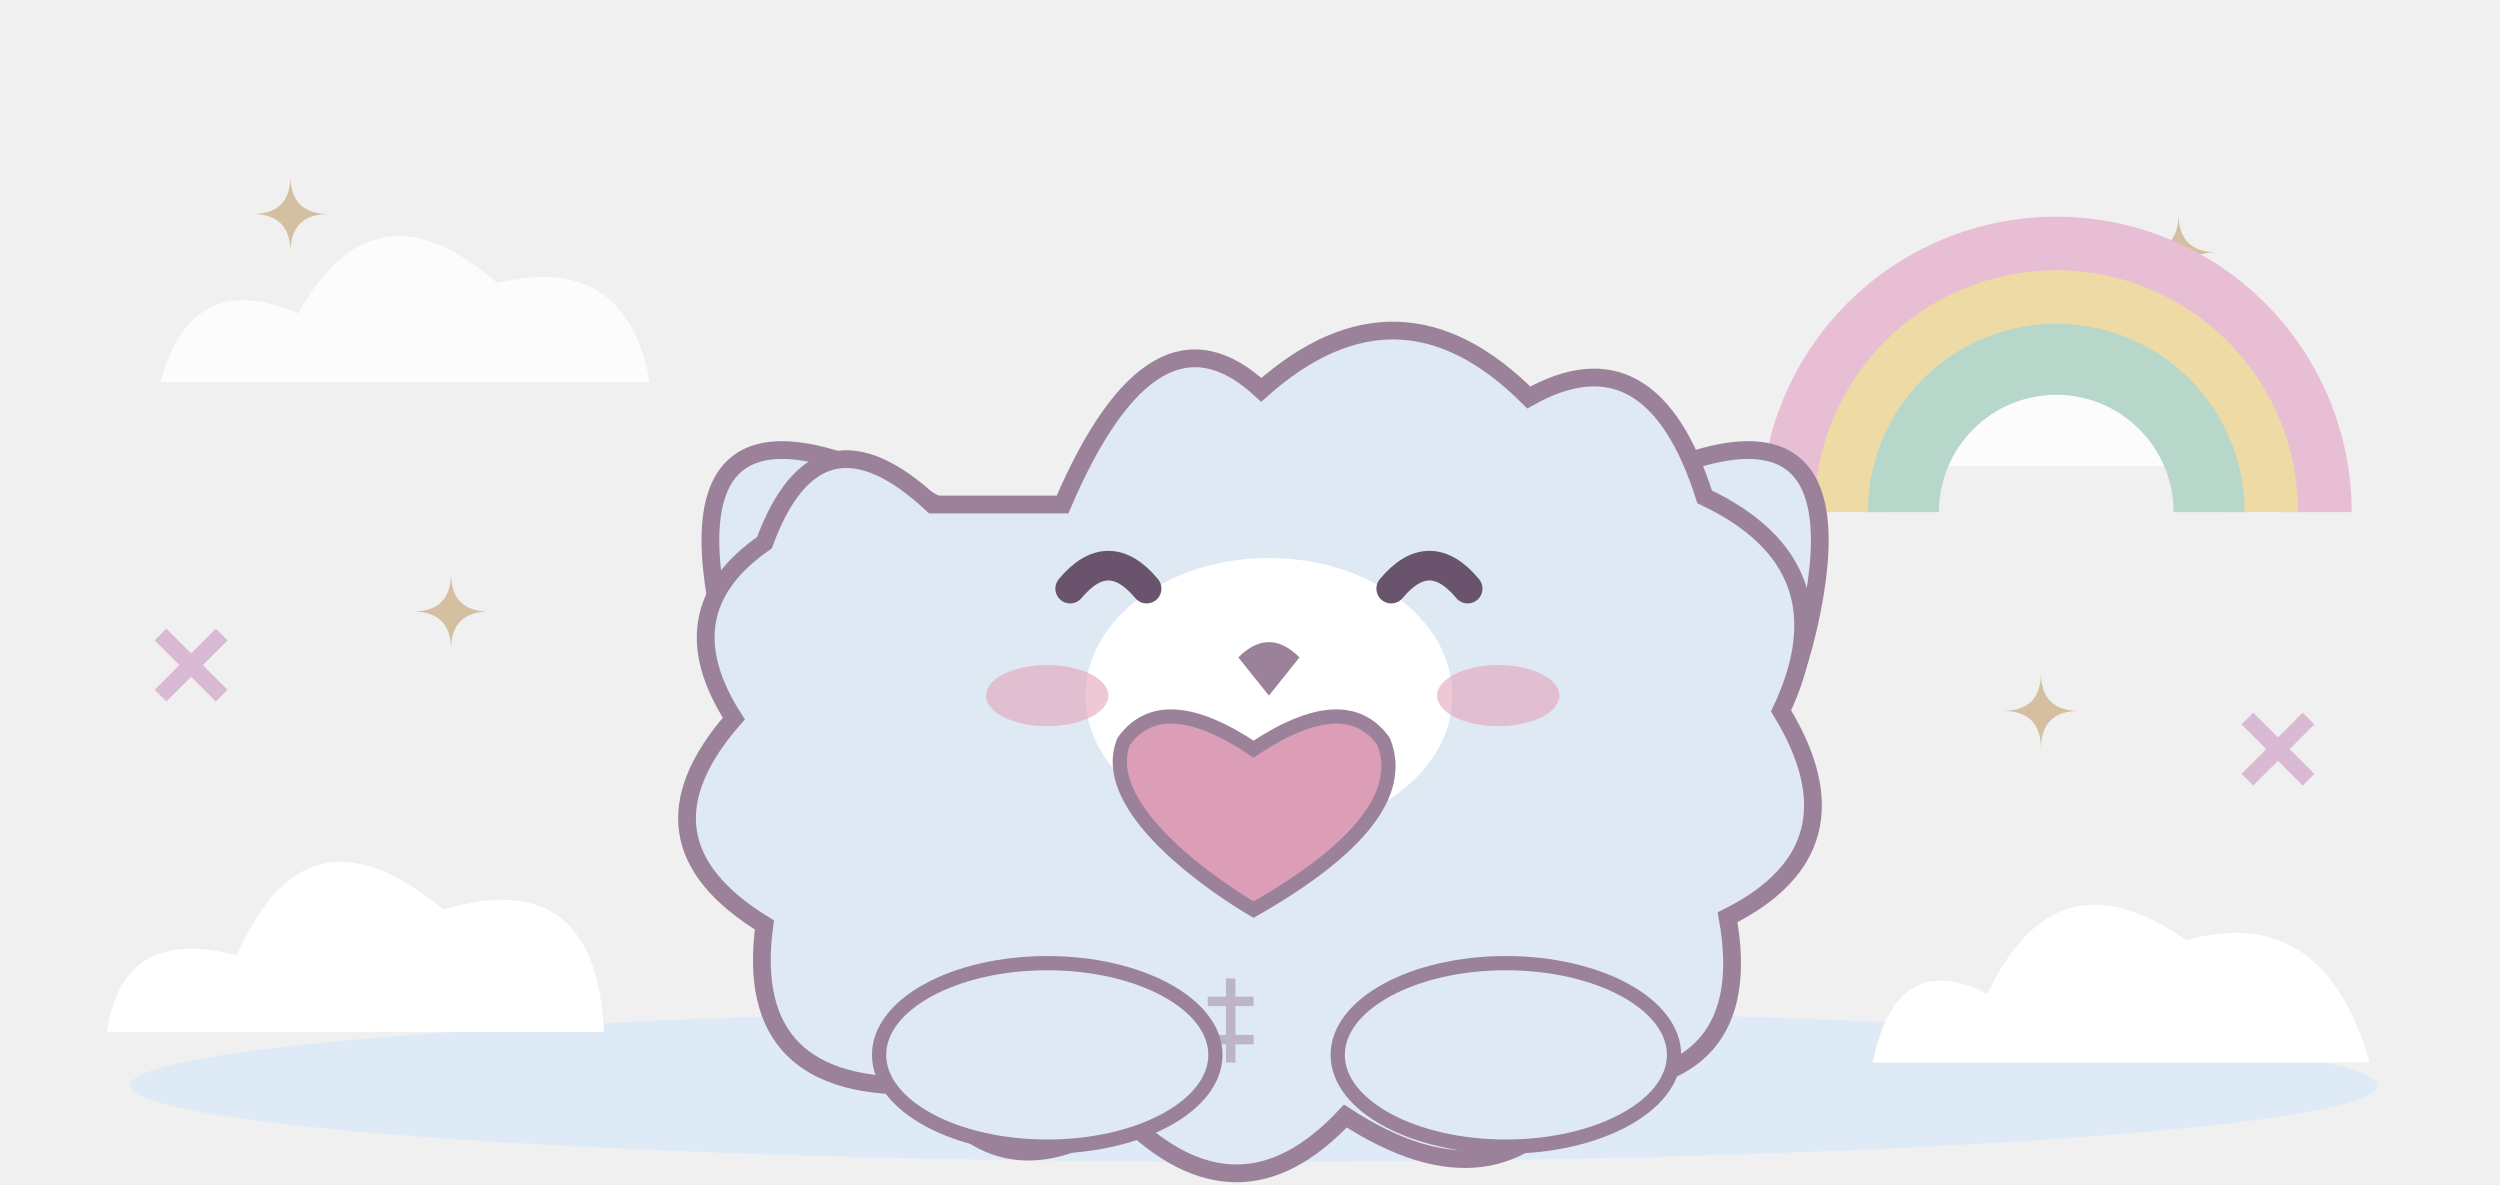
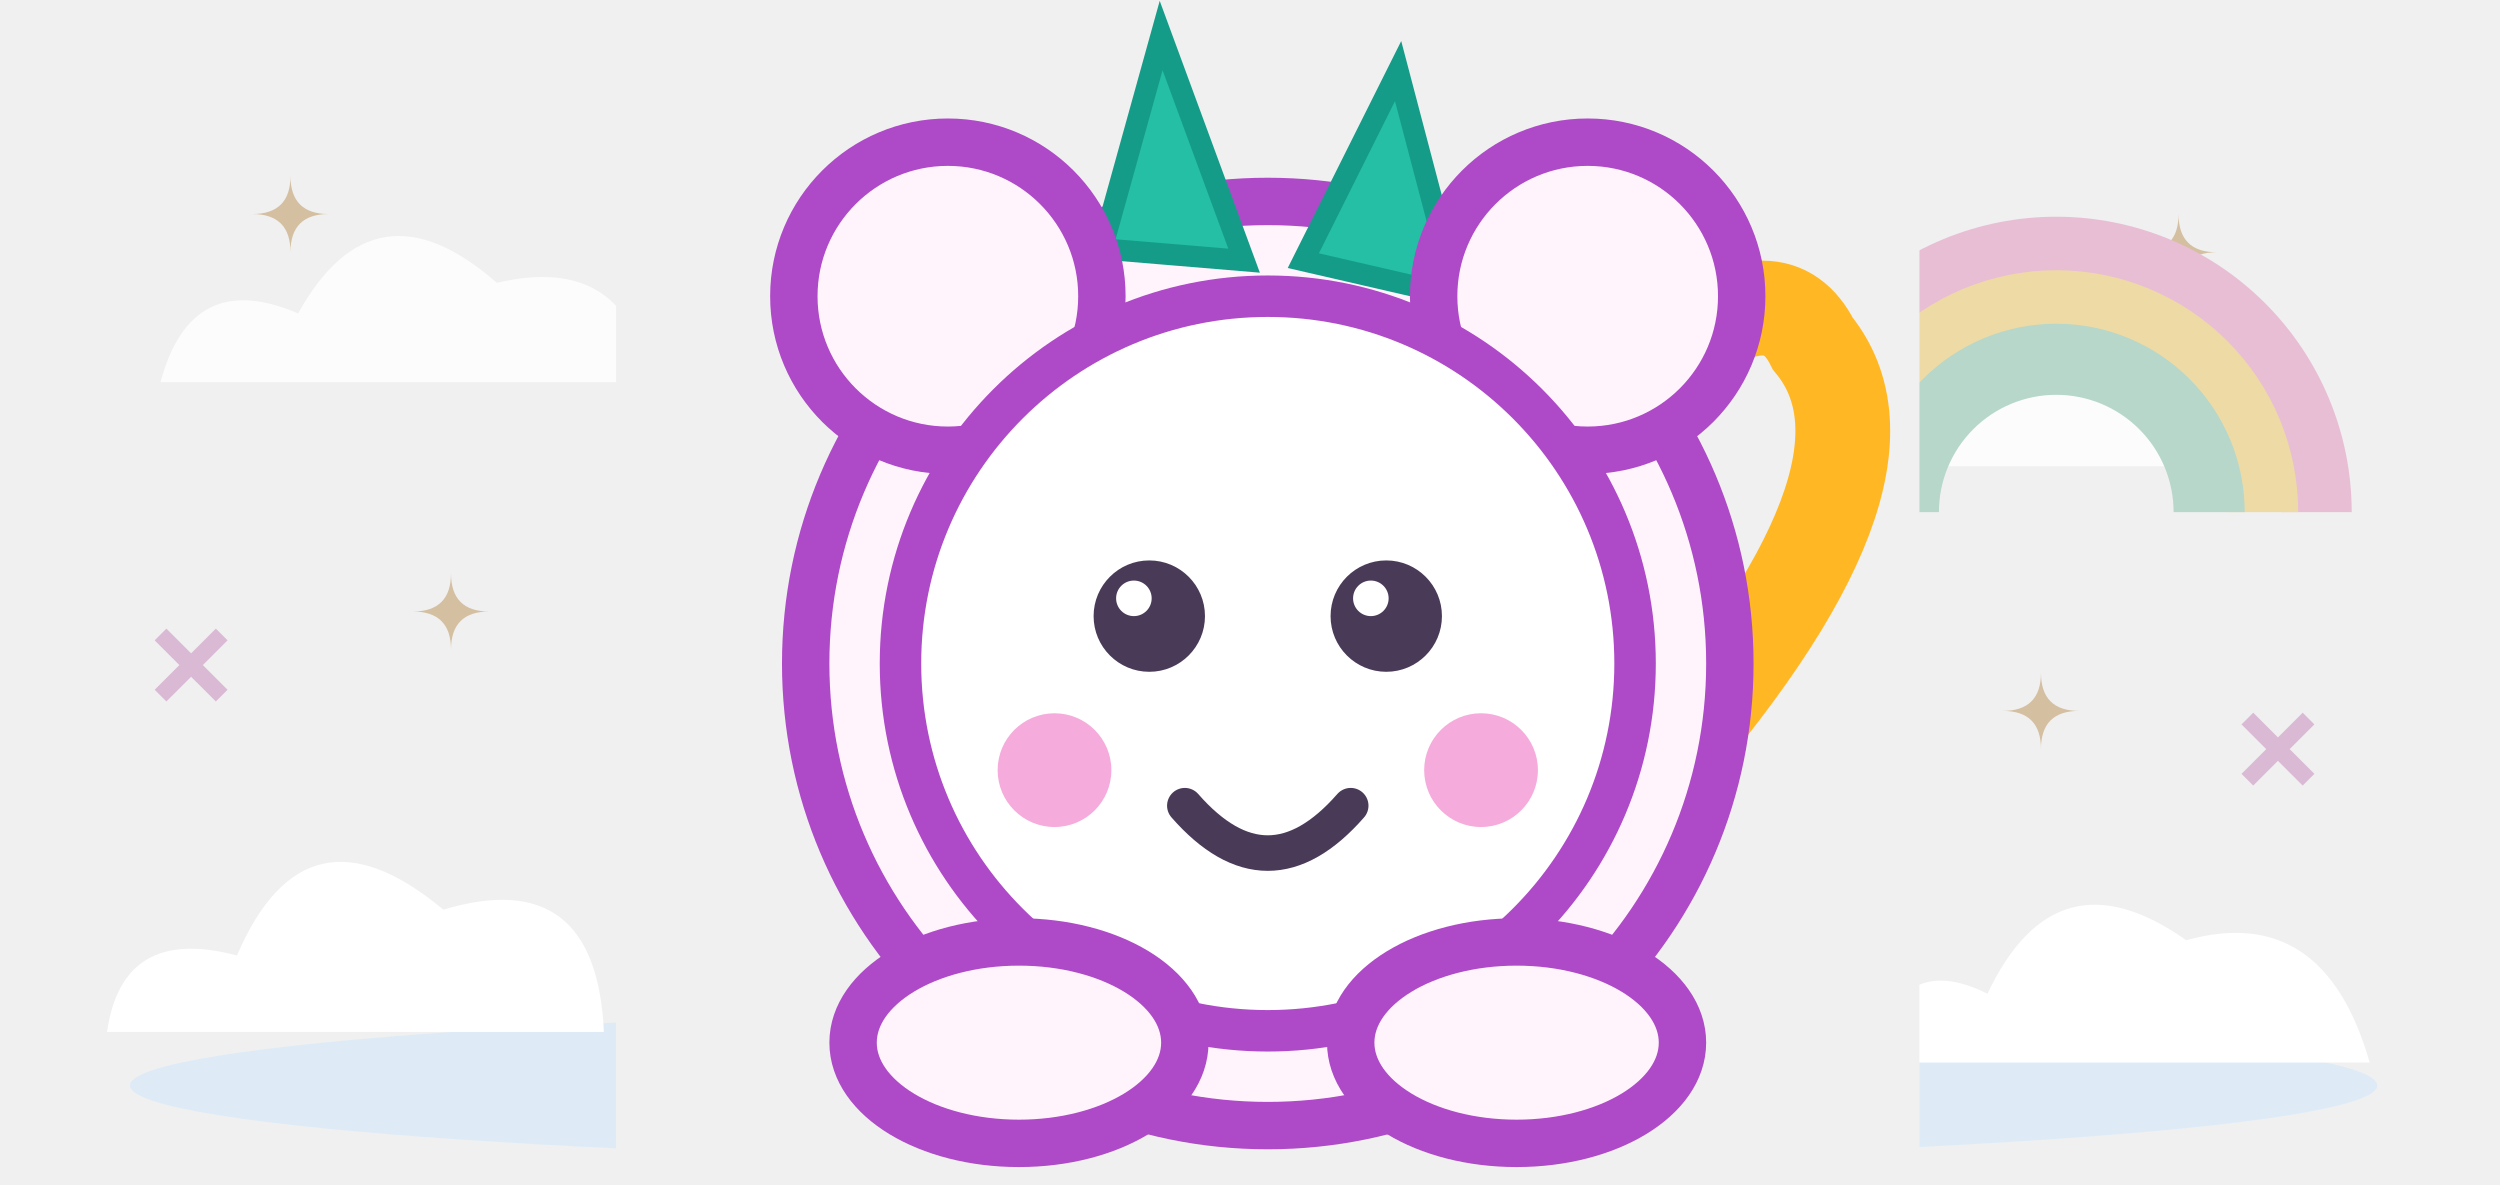
<svg xmlns="http://www.w3.org/2000/svg" width="211" height="100" viewBox="0 0 211 100" fill="none">
-   <path d="M105.806 98.064C158.184 98.064 200.645 95.176 200.645 91.613C200.645 88.05 158.184 85.161 105.806 85.161C53.428 85.161 10.968 88.05 10.968 91.613C10.968 95.176 53.428 98.064 105.806 98.064Z" fill="#DEEBF7" />
-   <path opacity="0.8" d="M13.548 32.258C15.269 25.806 19.14 23.871 25.161 26.451C29.462 18.709 35.054 17.849 41.935 23.871C49.247 22.15 53.548 24.946 54.839 32.258H13.548ZM156.774 39.354C158.495 34.193 161.935 32.258 167.097 33.548C170.968 27.096 175.484 26.236 180.645 30.967C186.237 29.677 189.677 32.473 190.968 39.354H156.774Z" fill="white" />
-   <path d="M24.516 14.839C24.516 16.989 23.441 18.065 21.29 18.065C23.441 18.065 24.516 19.14 24.516 21.291C24.516 19.14 25.591 18.065 27.742 18.065C25.591 18.065 24.516 16.989 24.516 14.839Z" fill="#D4BFA1" />
-   <path d="M183.871 18.064C183.871 20.215 182.796 21.29 180.645 21.29C182.796 21.29 183.871 22.366 183.871 24.516C183.871 22.366 184.946 21.29 187.097 21.29C184.946 21.29 183.871 20.215 183.871 18.064Z" fill="#D4BFA1" />
-   <path d="M172.258 56.774C172.258 58.925 171.183 60 169.032 60C171.183 60 172.258 61.075 172.258 63.226C172.258 61.075 173.333 60 175.484 60C173.333 60 172.258 58.925 172.258 56.774Z" fill="#D4BFA1" />
-   <path d="M38.065 48.387C38.065 50.537 36.989 51.612 34.839 51.612C36.989 51.612 38.065 52.688 38.065 54.838C38.065 52.688 39.14 51.612 41.29 51.612C39.14 51.612 38.065 50.537 38.065 48.387Z" fill="#D4BFA1" />
-   <path d="M151.613 43.225C151.613 37.408 153.924 31.828 158.038 27.715C162.151 23.601 167.731 21.29 173.548 21.29C179.366 21.29 184.945 23.601 189.059 27.715C193.173 31.828 195.484 37.408 195.484 43.225" stroke="#E8BED4" stroke-width="6" />
-   <path d="M156.129 43.226C156.129 38.606 157.964 34.175 161.231 30.909C164.498 27.642 168.929 25.807 173.548 25.807C178.168 25.807 182.599 27.642 185.866 30.909C189.133 34.175 190.968 38.606 190.968 43.226" stroke="#EEDAA5" stroke-width="6" />
-   <path d="M160.645 43.225C160.645 39.803 162.005 36.521 164.424 34.102C166.844 31.682 170.126 30.322 173.548 30.322C176.971 30.322 180.253 31.682 182.672 34.102C185.092 36.521 186.452 39.803 186.452 43.225" stroke="#B6D7CA" stroke-width="6" />
-   <path d="M9.032 87.097C9.892 81.076 13.548 78.925 20 80.645C23.871 71.613 29.677 70.323 37.419 76.774C46.022 74.194 50.538 77.635 50.968 87.097H9.032ZM158.065 89.678C159.355 83.226 162.581 81.291 167.742 83.871C171.613 75.699 177.204 74.194 184.516 79.355C192.258 77.205 197.419 80.645 200 89.678H158.065Z" fill="white" />
-   <path d="M13.548 53.549L18.71 58.71L13.548 53.549ZM13.548 58.71L18.71 53.549L13.548 58.71ZM189.677 60.646L194.839 65.807L189.677 60.646ZM189.677 65.807L194.839 60.646L189.677 65.807Z" fill="black" />
-   <path d="M13.548 53.549L18.71 58.71M13.548 58.71L18.71 53.549M189.677 60.646L194.839 65.807M189.677 65.807L194.839 60.646" stroke="#DAB9D4" stroke-width="1.4" />
-   <path d="M81.29 43.871C64.516 33.978 57.634 36.559 60.645 51.613C63.656 66.666 71.398 70.322 83.871 62.58M132.258 43.871C149.032 33.978 155.914 36.559 152.903 51.613C149.892 66.666 142.151 70.322 129.677 62.58" fill="#DEE9F4" />
-   <path d="M81.29 43.871C64.516 33.978 57.634 36.559 60.645 51.613C63.656 66.666 71.398 70.322 83.871 62.58M132.258 43.871C149.032 33.978 155.914 36.559 152.903 51.613C149.892 66.666 142.151 70.322 129.677 62.58" stroke="#9B829A" stroke-width="1.5" />
-   <path d="M78.71 42.581C72.258 36.559 67.527 37.635 64.516 45.807C58.925 49.678 58.065 54.624 61.935 60.645C55.914 67.527 56.774 73.333 64.516 78.065C63.226 87.527 67.742 92.043 78.064 91.613C82.366 98.065 87.957 98.925 94.839 94.194C101.29 100.645 107.527 100.645 113.548 94.194C122.151 99.785 128.817 98.925 133.548 91.613C143.441 91.613 147.527 86.882 145.806 77.419C153.548 73.549 155.054 67.742 150.323 60C154.194 51.828 152.043 45.807 143.871 41.936C140.86 32.473 135.914 29.677 129.032 33.548C121.72 26.237 114.194 26.022 106.452 32.903C100.43 27.312 94.839 30.538 89.677 42.581H78.71Z" fill="#DEE9F4" stroke="#9B829A" stroke-width="1.5" />
-   <path d="M88.387 96.774C96.226 96.774 102.581 93.308 102.581 89.032C102.581 84.756 96.226 81.29 88.387 81.29C80.548 81.29 74.194 84.756 74.194 89.032C74.194 93.308 80.548 96.774 88.387 96.774Z" fill="#DEE9F4" stroke="#9B829A" stroke-width="1.2" />
-   <path d="M127.097 96.774C134.936 96.774 141.29 93.308 141.29 89.032C141.29 84.756 134.936 81.29 127.097 81.29C119.258 81.29 112.903 84.756 112.903 89.032C112.903 93.308 119.258 96.774 127.097 96.774Z" fill="#DEE9F4" stroke="#9B829A" stroke-width="1.2" />
-   <path d="M107.097 70.323C115.648 70.323 122.581 65.123 122.581 58.71C122.581 52.296 115.648 47.097 107.097 47.097C98.545 47.097 91.613 52.296 91.613 58.71C91.613 65.123 98.545 70.323 107.097 70.323Z" fill="white" />
-   <path d="M104.516 55.484C106.237 53.763 107.957 53.763 109.677 55.484L107.097 58.709L104.516 55.484Z" fill="#9B829A" />
-   <path d="M90.323 49.678C92.473 47.097 94.624 47.097 96.774 49.678M117.419 49.678C119.57 47.097 121.72 47.097 123.871 49.678" stroke="#69536D" stroke-width="2.5" stroke-linecap="round" />
-   <path opacity="0.6" d="M88.387 61.29C91.238 61.29 93.548 60.135 93.548 58.71C93.548 57.284 91.238 56.129 88.387 56.129C85.537 56.129 83.226 57.284 83.226 58.71C83.226 60.135 85.537 61.29 88.387 61.29Z" fill="#E2A4B7" />
-   <path opacity="0.6" d="M126.452 61.29C129.302 61.29 131.613 60.135 131.613 58.71C131.613 57.284 129.302 56.129 126.452 56.129C123.601 56.129 121.29 57.284 121.29 58.71C121.29 60.135 123.601 61.29 126.452 61.29Z" fill="#E2A4B7" />
-   <path d="M101.935 61.935C105.376 64.946 108.817 64.946 112.258 61.935" stroke="#9B829A" stroke-width="1.6" stroke-linecap="round" />
-   <path d="M105.806 76.774C105.806 76.774 92.258 69.032 94.839 62.58C96.989 59.569 100.645 59.785 105.806 63.225C110.968 59.785 114.624 59.569 116.774 62.58C118.495 66.881 114.839 71.612 105.806 76.774Z" fill="#DC9EB7" stroke="#9B829A" stroke-width="1.2" />
-   <path d="M80.772 75.585C85.616 77.844 90.641 77.319 91.996 74.413C93.352 71.507 90.524 67.319 85.68 65.061C80.836 62.802 75.81 63.327 74.455 66.233C73.1 69.139 75.928 73.327 80.772 75.585Z" fill="#DEE9F4" />
-   <path d="M132.777 75.585C137.62 73.327 140.449 69.139 139.093 66.233C137.738 63.327 132.713 62.802 127.869 65.061C123.025 67.319 120.197 71.507 121.552 74.413C122.907 77.319 127.933 77.844 132.777 75.585Z" fill="#DEE9F4" />
-   <g opacity="0.5">
-     <path d="M103.871 82.581V89.678V82.581ZM101.935 84.516H105.806H101.935ZM101.935 87.742H105.806H101.935Z" fill="black" />
-     <path d="M103.871 82.581V89.678M101.935 84.516H105.806M101.935 87.742H105.806" stroke="#9B829A" stroke-width="0.8" />
+   <defs>
+     <mask id="pl-cozy-clear">
+       <rect width="211" height="100" fill="white" />
+       <rect x="52" y="0" width="110" height="100" fill="black" />
+     </mask>
+   </defs>
+   <g mask="url(#pl-cozy-clear)">
+     <path d="M105.806 98.064C158.184 98.064 200.645 95.176 200.645 91.613C200.645 88.05 158.184 85.161 105.806 85.161C53.428 85.161 10.968 88.05 10.968 91.613C10.968 95.176 53.428 98.064 105.806 98.064Z" fill="#DEEBF7" />
+     <path opacity="0.8" d="M13.548 32.258C15.269 25.806 19.14 23.871 25.161 26.451C29.462 18.709 35.054 17.849 41.935 23.871C49.247 22.15 53.548 24.946 54.839 32.258H13.548ZM156.774 39.354C158.495 34.193 161.935 32.258 167.097 33.548C170.968 27.096 175.484 26.236 180.645 30.967C186.237 29.677 189.677 32.473 190.968 39.354H156.774Z" fill="white" />
+     <path d="M24.516 14.839C24.516 16.989 23.441 18.065 21.29 18.065C23.441 18.065 24.516 19.14 24.516 21.291C24.516 19.14 25.591 18.065 27.742 18.065C25.591 18.065 24.516 16.989 24.516 14.839Z" fill="#D4BFA1" />
+     <path d="M183.871 18.064C183.871 20.215 182.796 21.29 180.645 21.29C182.796 21.29 183.871 22.366 183.871 24.516C183.871 22.366 184.946 21.29 187.097 21.29C184.946 21.29 183.871 20.215 183.871 18.064Z" fill="#D4BFA1" />
+     <path d="M172.258 56.774C172.258 58.925 171.183 60 169.032 60C171.183 60 172.258 61.075 172.258 63.226C172.258 61.075 173.333 60 175.484 60C173.333 60 172.258 58.925 172.258 56.774Z" fill="#D4BFA1" />
+     <path d="M38.065 48.387C38.065 50.537 36.989 51.612 34.839 51.612C36.989 51.612 38.065 52.688 38.065 54.838C38.065 52.688 39.14 51.612 41.29 51.612C39.14 51.612 38.065 50.537 38.065 48.387Z" fill="#D4BFA1" />
+     <path d="M151.613 43.225C151.613 37.408 153.924 31.828 158.038 27.715C162.151 23.601 167.731 21.29 173.548 21.29C179.366 21.29 184.945 23.601 189.059 27.715C193.173 31.828 195.484 37.408 195.484 43.225" stroke="#E8BED4" stroke-width="6" />
+     <path d="M156.129 43.226C156.129 38.606 157.964 34.175 161.231 30.909C164.498 27.642 168.929 25.807 173.548 25.807C178.168 25.807 182.599 27.642 185.866 30.909C189.133 34.175 190.968 38.606 190.968 43.226" stroke="#EEDAA5" stroke-width="6" />
+     <path d="M160.645 43.225C160.645 39.803 162.005 36.521 164.424 34.102C166.844 31.682 170.126 30.322 173.548 30.322C176.971 30.322 180.253 31.682 182.672 34.102C185.092 36.521 186.452 39.803 186.452 43.225" stroke="#B6D7CA" stroke-width="6" />
+     <path d="M9.032 87.097C9.892 81.076 13.548 78.925 20 80.645C23.871 71.613 29.677 70.323 37.419 76.774C46.022 74.194 50.538 77.635 50.968 87.097H9.032ZM158.065 89.678C159.355 83.226 162.581 81.291 167.742 83.871C171.613 75.699 177.204 74.194 184.516 79.355C192.258 77.205 197.419 80.645 200 89.678H158.065Z" fill="white" />
+     <path d="M13.548 53.549L18.71 58.71L13.548 53.549ZM13.548 58.71L18.71 53.549L13.548 58.71ZM189.677 60.646L194.839 65.807L189.677 60.646ZM189.677 65.807L194.839 60.646L189.677 65.807Z" fill="black" />
+     <path d="M13.548 53.549L18.71 58.71M13.548 58.71L18.71 53.549M189.677 60.646L194.839 65.807M189.677 65.807L194.839 60.646" stroke="#DAB9D4" stroke-width="1.4" />
+     <path d="M81.29 43.871C64.516 33.978 57.634 36.559 60.645 51.613C63.656 66.666 71.398 70.322 83.871 62.58M132.258 43.871C149.032 33.978 155.914 36.559 152.903 51.613C149.892 66.666 142.151 70.322 129.677 62.58" fill="#DEE9F4" />
+     <path d="M81.29 43.871C64.516 33.978 57.634 36.559 60.645 51.613C63.656 66.666 71.398 70.322 83.871 62.58M132.258 43.871C149.032 33.978 155.914 36.559 152.903 51.613C149.892 66.666 142.151 70.322 129.677 62.58" stroke="#9B829A" stroke-width="1.5" />
+     <path d="M78.71 42.581C72.258 36.559 67.527 37.635 64.516 45.807C58.925 49.678 58.065 54.624 61.935 60.645C55.914 67.527 56.774 73.333 64.516 78.065C63.226 87.527 67.742 92.043 78.064 91.613C82.366 98.065 87.957 98.925 94.839 94.194C101.29 100.645 107.527 100.645 113.548 94.194C122.151 99.785 128.817 98.925 133.548 91.613C143.441 91.613 147.527 86.882 145.806 77.419C153.548 73.549 155.054 67.742 150.323 60C154.194 51.828 152.043 45.807 143.871 41.936C140.86 32.473 135.914 29.677 129.032 33.548C121.72 26.237 114.194 26.022 106.452 32.903C100.43 27.312 94.839 30.538 89.677 42.581H78.71Z" fill="#DEE9F4" stroke="#9B829A" stroke-width="1.5" />
+     <path d="M88.387 96.774C96.226 96.774 102.581 93.308 102.581 89.032C102.581 84.756 96.226 81.29 88.387 81.29C80.548 81.29 74.194 84.756 74.194 89.032C74.194 93.308 80.548 96.774 88.387 96.774Z" fill="#DEE9F4" stroke="#9B829A" stroke-width="1.2" />
+     <path d="M127.097 96.774C134.936 96.774 141.29 93.308 141.29 89.032C141.29 84.756 134.936 81.29 127.097 81.29C119.258 81.29 112.903 84.756 112.903 89.032C112.903 93.308 119.258 96.774 127.097 96.774Z" fill="#DEE9F4" stroke="#9B829A" stroke-width="1.2" />
+     <path d="M107.097 70.323C115.648 70.323 122.581 65.123 122.581 58.71C122.581 52.296 115.648 47.097 107.097 47.097C98.545 47.097 91.613 52.296 91.613 58.71C91.613 65.123 98.545 70.323 107.097 70.323Z" fill="white" />
+     <path d="M104.516 55.484C106.237 53.763 107.957 53.763 109.677 55.484L107.097 58.709L104.516 55.484Z" fill="#9B829A" />
+     <path d="M90.323 49.678C92.473 47.097 94.624 47.097 96.774 49.678M117.419 49.678C119.57 47.097 121.72 47.097 123.871 49.678" stroke="#69536D" stroke-width="2.5" stroke-linecap="round" />
+     <path opacity="0.6" d="M88.387 61.29C91.238 61.29 93.548 60.135 93.548 58.71C93.548 57.284 91.238 56.129 88.387 56.129C85.537 56.129 83.226 57.284 83.226 58.71C83.226 60.135 85.537 61.29 88.387 61.29Z" fill="#E2A4B7" />
+     <path opacity="0.6" d="M126.452 61.29C129.302 61.29 131.613 60.135 131.613 58.71C131.613 57.284 129.302 56.129 126.452 56.129C123.601 56.129 121.29 57.284 121.29 58.71C121.29 60.135 123.601 61.29 126.452 61.29Z" fill="#E2A4B7" />
+     <path d="M101.935 61.935C105.376 64.946 108.817 64.946 112.258 61.935" stroke="#9B829A" stroke-width="1.6" stroke-linecap="round" />
+     <path d="M105.806 76.774C105.806 76.774 92.258 69.032 94.839 62.58C96.989 59.569 100.645 59.785 105.806 63.225C110.968 59.785 114.624 59.569 116.774 62.58C118.495 66.881 114.839 71.612 105.806 76.774Z" fill="#DC9EB7" stroke="#9B829A" stroke-width="1.2" />
+     <path d="M80.772 75.585C85.616 77.844 90.641 77.319 91.996 74.413C93.352 71.507 90.524 67.319 85.68 65.061C80.836 62.802 75.81 63.327 74.455 66.233C73.1 69.139 75.928 73.327 80.772 75.585Z" fill="#DEE9F4" />
+     <path d="M132.777 75.585C137.62 73.327 140.449 69.139 139.093 66.233C137.738 63.327 132.713 62.802 127.869 65.061C123.025 67.319 120.197 71.507 121.552 74.413C122.907 77.319 127.933 77.844 132.777 75.585Z" fill="#DEE9F4" />
+     <g opacity="0.5">
+       <path d="M103.871 82.581V89.678V82.581ZM101.935 84.516H105.806H101.935ZM101.935 87.742H105.806H101.935Z" fill="black" />
+       <path d="M103.871 82.581V89.678M101.935 84.516H105.806M101.935 87.742H105.806" stroke="#9B829A" stroke-width="0.8" />
+     </g>
+   </g>
+   <g transform="translate(57 0) scale(1)">
+     <g data-cozy-mascot="true">
+       <path d="M82 66Q105 40 96 29Q93 23 85 29" fill="none" stroke="#FFB724" stroke-width="8" stroke-linecap="round" />
+       <circle cx="50" cy="56" r="39" fill="#FFF4FC" stroke="#AE49C7" stroke-width="4" />
+       <path d="M36 21L41 3L48 22Z M53 22L61 6L66 25Z" fill="#24BFA5" stroke="#159C89" stroke-width="1.8" />
+       <circle cx="23" cy="25" r="13" fill="#FFF4FC" stroke="#AE49C7" stroke-width="4" />
+       <circle cx="77" cy="25" r="13" fill="#FFF4FC" stroke="#AE49C7" stroke-width="4" />
+       <circle cx="50" cy="56" r="31" fill="#FFFFFF" stroke="#AE49C7" stroke-width="3.5" />
+       <circle cx="40" cy="52" r="4.7" fill="#493B58" />
+       <circle cx="60" cy="52" r="4.7" fill="#493B58" />
+       <circle cx="38.7" cy="50.5" r="1.5" fill="white" />
+       <circle cx="58.7" cy="50.5" r="1.5" fill="white" />
+       <circle cx="32" cy="65" r="4.8" fill="#F5ABDB" />
+       <circle cx="68" cy="65" r="4.8" fill="#F5ABDB" />
+       <path d="M43 68Q50 76 57 68" stroke="#493B58" stroke-width="3" fill="none" stroke-linecap="round" />
+       <ellipse cx="29" cy="88" rx="14" ry="8.5" fill="#FFF4FC" stroke="#AE49C7" stroke-width="4" />
+       <ellipse cx="71" cy="88" rx="14" ry="8.5" fill="#FFF4FC" stroke="#AE49C7" stroke-width="4" />
+     </g>
  </g>
</svg>
